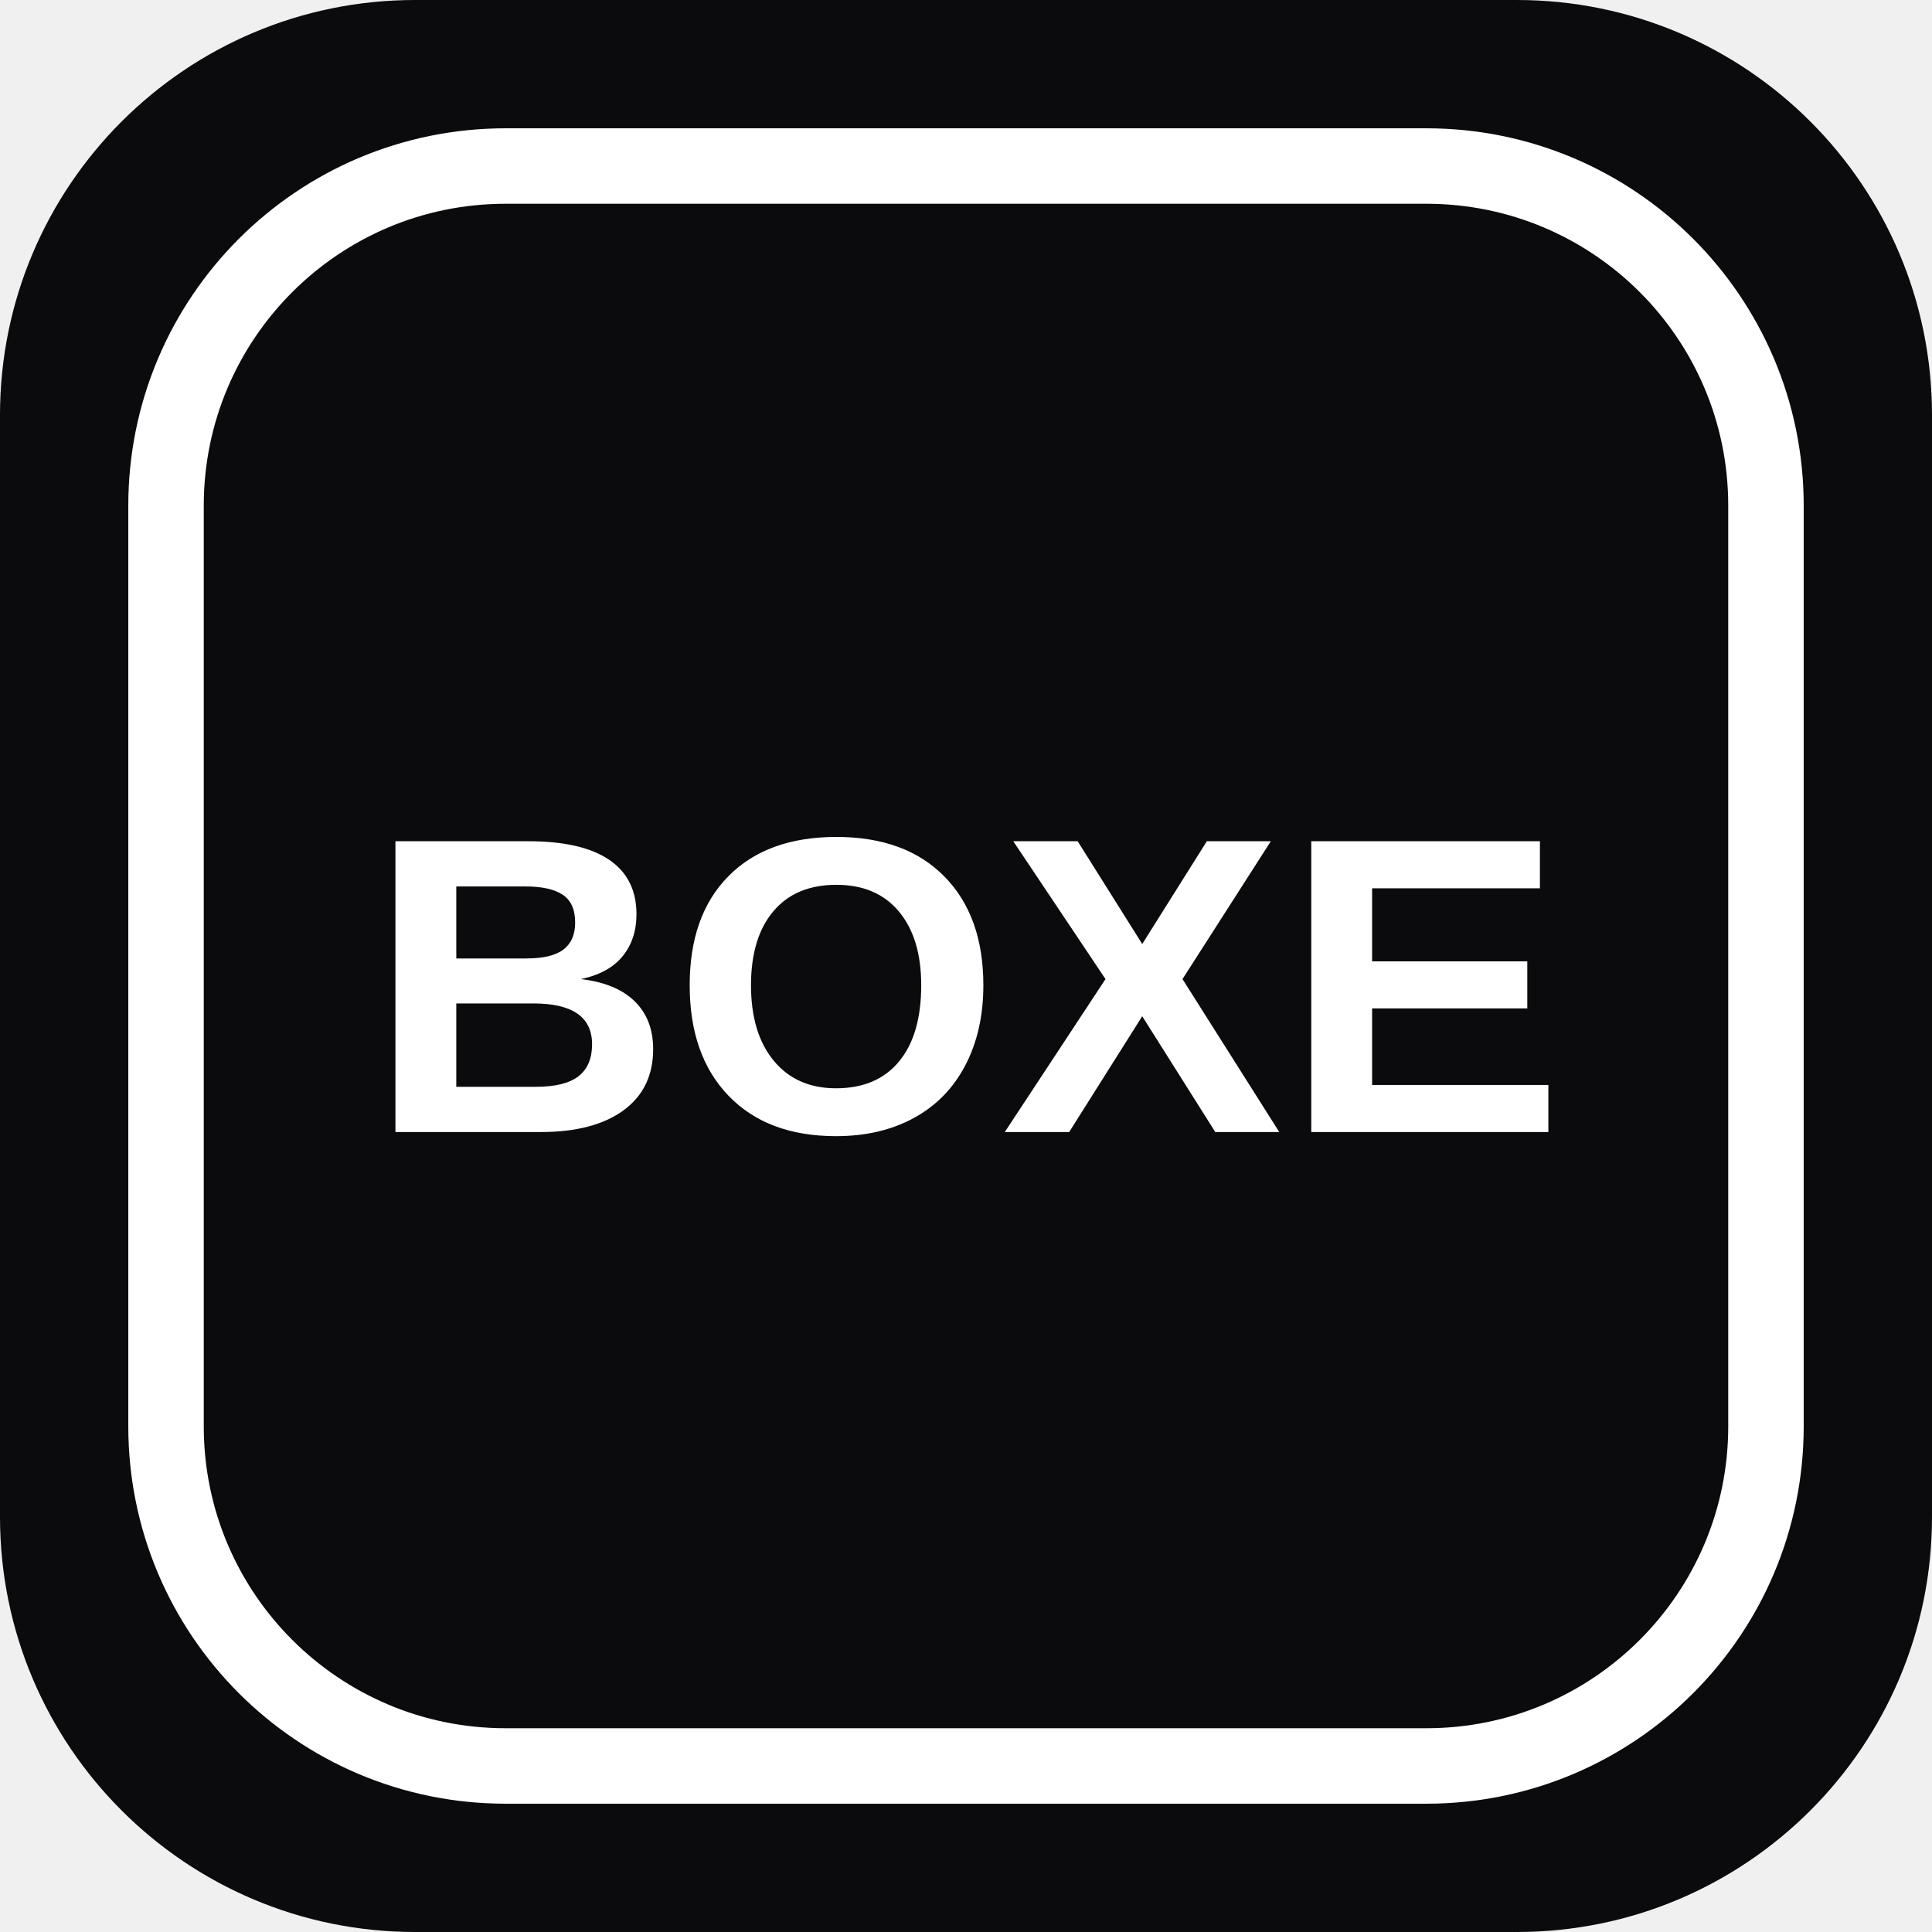
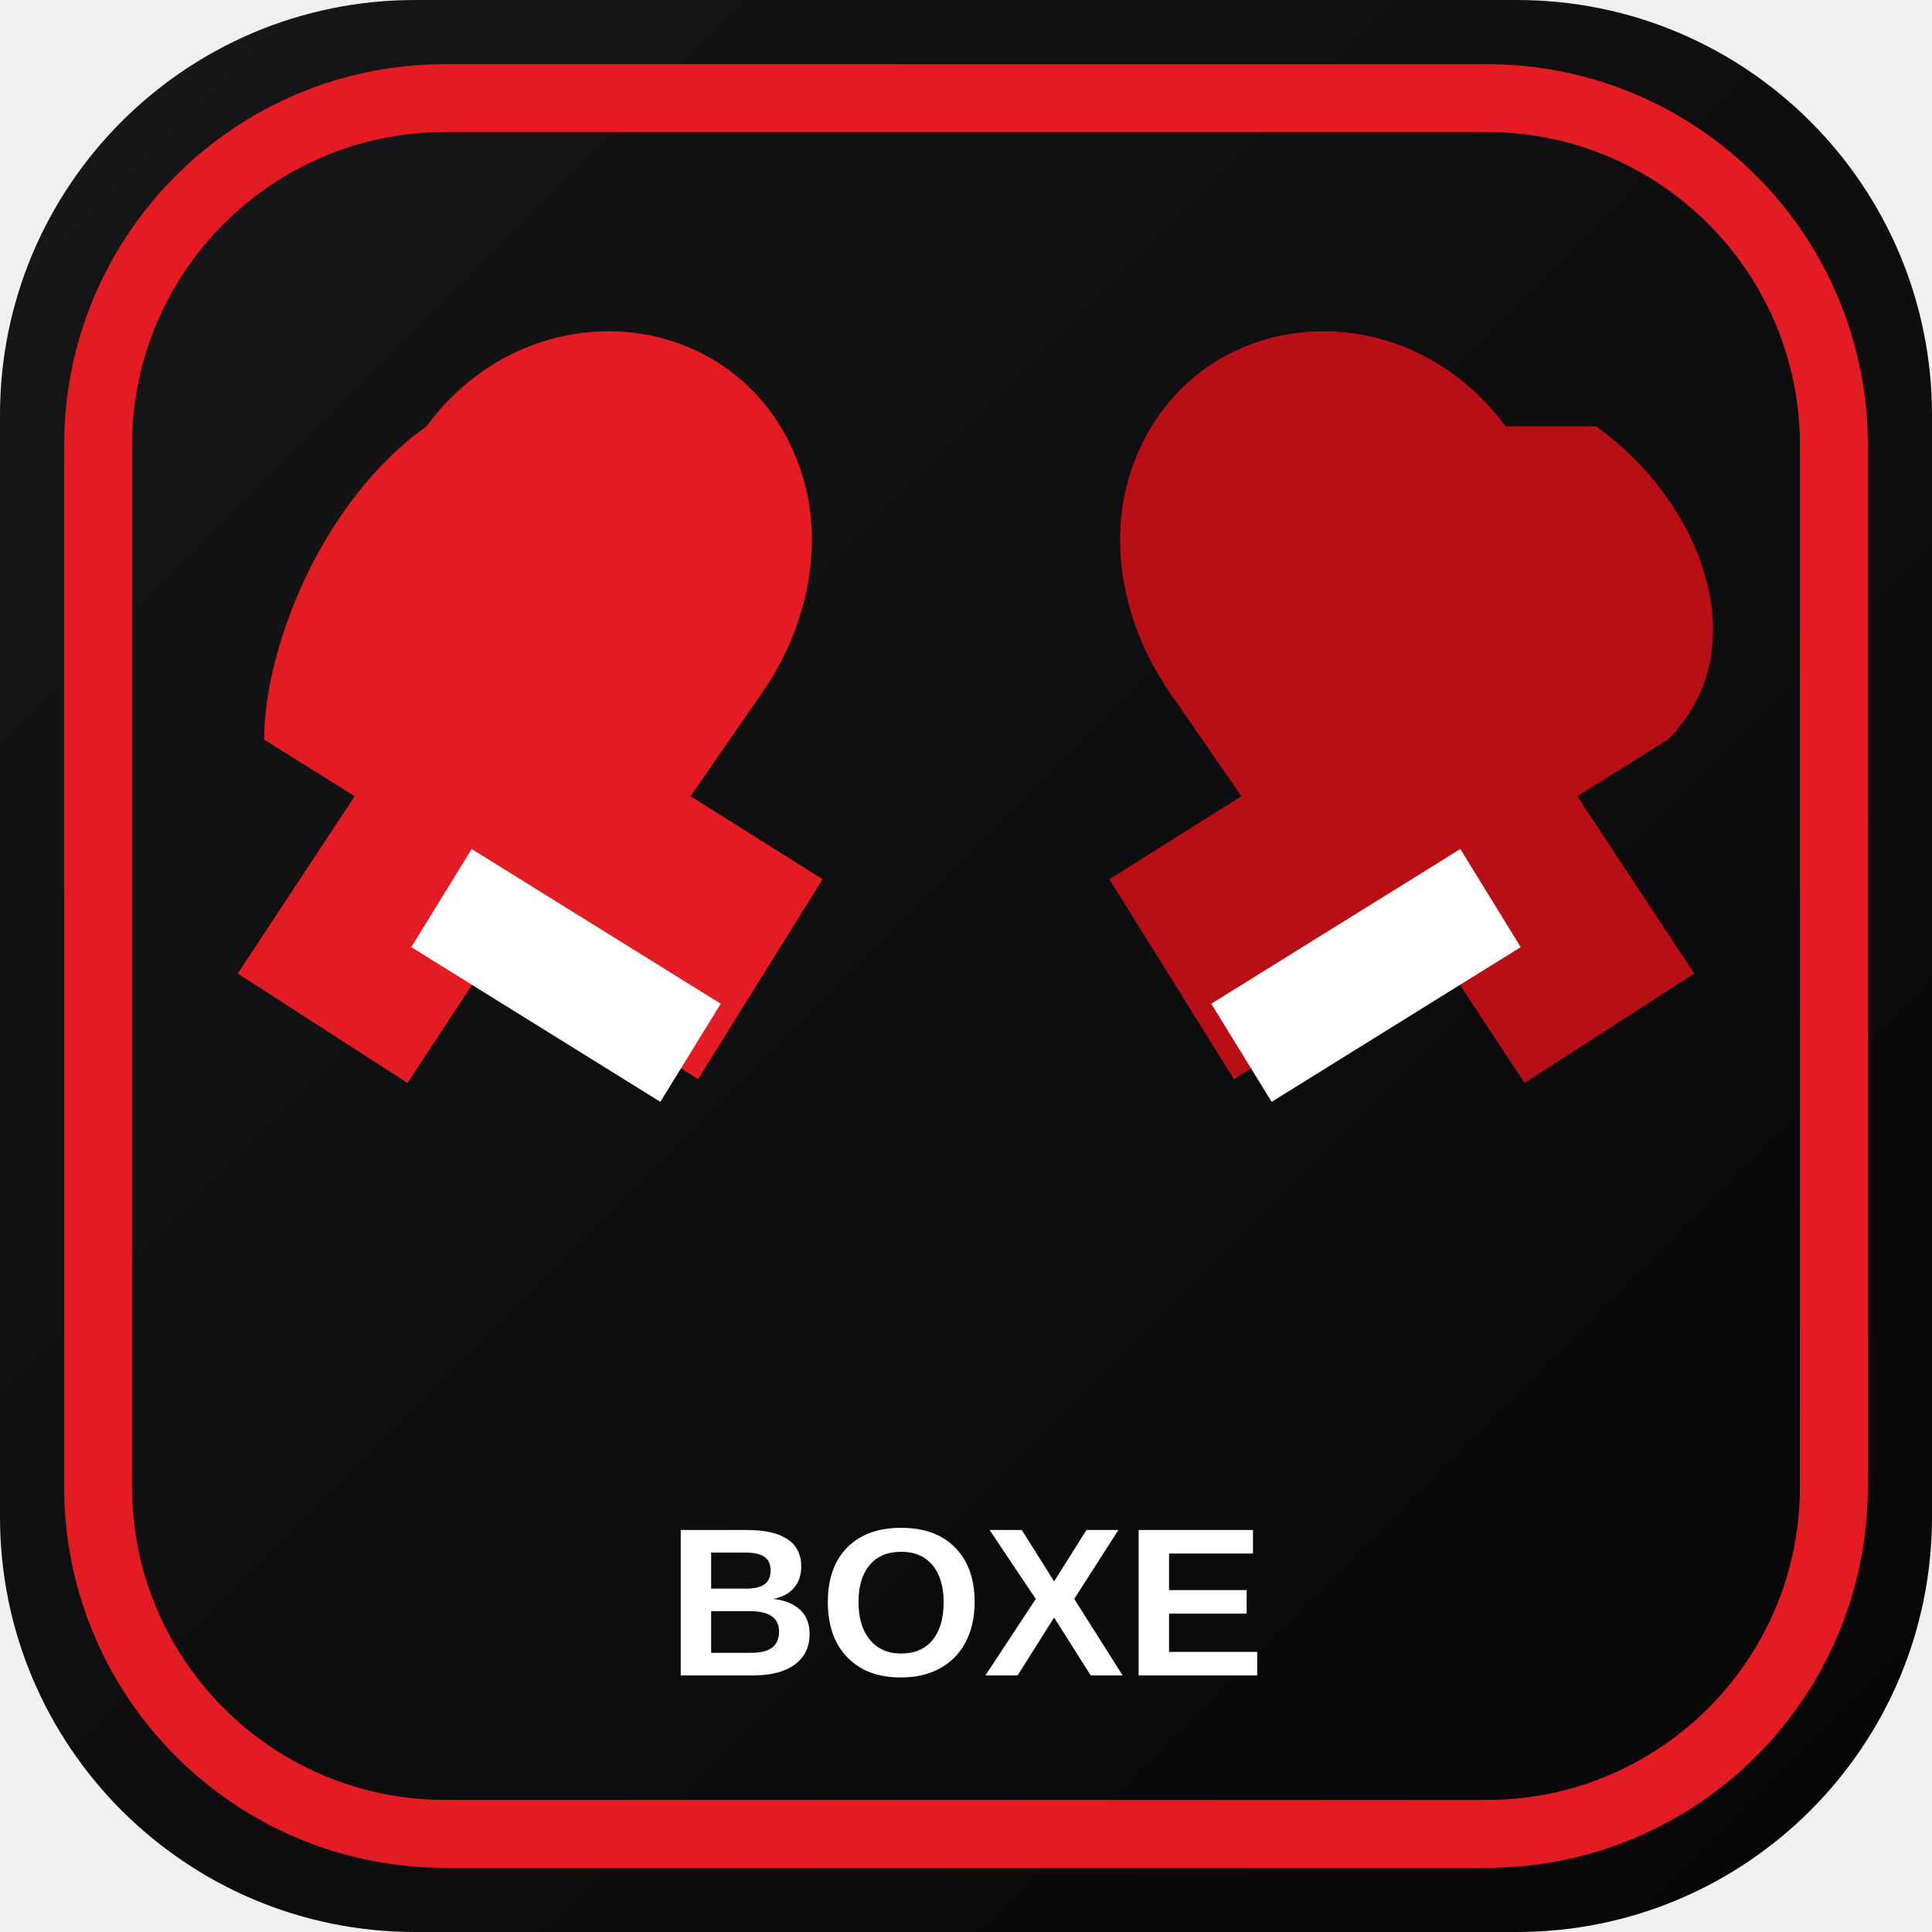
<svg xmlns="http://www.w3.org/2000/svg" viewBox="0 0 512 512">
-   <rect width="512" height="512" rx="110" fill="#0b0b0d" />
-   <rect x="44" y="44" width="424" height="424" rx="90" fill="none" stroke="#fff" stroke-width="20" />
-   <text x="256" y="300" font-family="Arial,Helvetica,sans-serif" font-size="112" font-weight="700" text-anchor="middle" fill="#fff">BOXE</text>
+   <defs>
+     <linearGradient id="g" x1="0" y1="0" x2="1" y2="1">
+       <stop stop-color="#17171a" />
+       <stop offset="1" stop-color="#050506" />
+     </linearGradient>
+   </defs>
+   <rect width="512" height="512" rx="110" fill="url(#g)" />
+   <rect x="26" y="26" width="460" height="460" rx="92" fill="none" stroke="#e31b23" stroke-width="18" />
+   <g transform="translate(78 78)">
+     <path fill="#e31b23" d="M35 35c28-38 84-32 99 11 7 20 2 43-11 61l-18 26 35 22-33 53-54-34-23 35-45-29 31-47-24-15C-8 94 7 55 35 35z" />
+     <path fill="#b80f16" d="M321 35c-28-38-84-32-99 11-7 20-2 43 11 61l18 26-35 22 33 53 54-34 23 35 45-29-31-47 24-15c24-24 9-63-19-83z" />
+     <path fill="#fff" d="M47 147l66 41-16 26-66-41zm262 0l-66 41 16 26 66-41z" />
+   </g>
+   <text x="256" y="444" font-family="Arial,Helvetica,sans-serif" font-size="56" font-weight="900" text-anchor="middle" fill="#fff">BOXE</text>
</svg>
